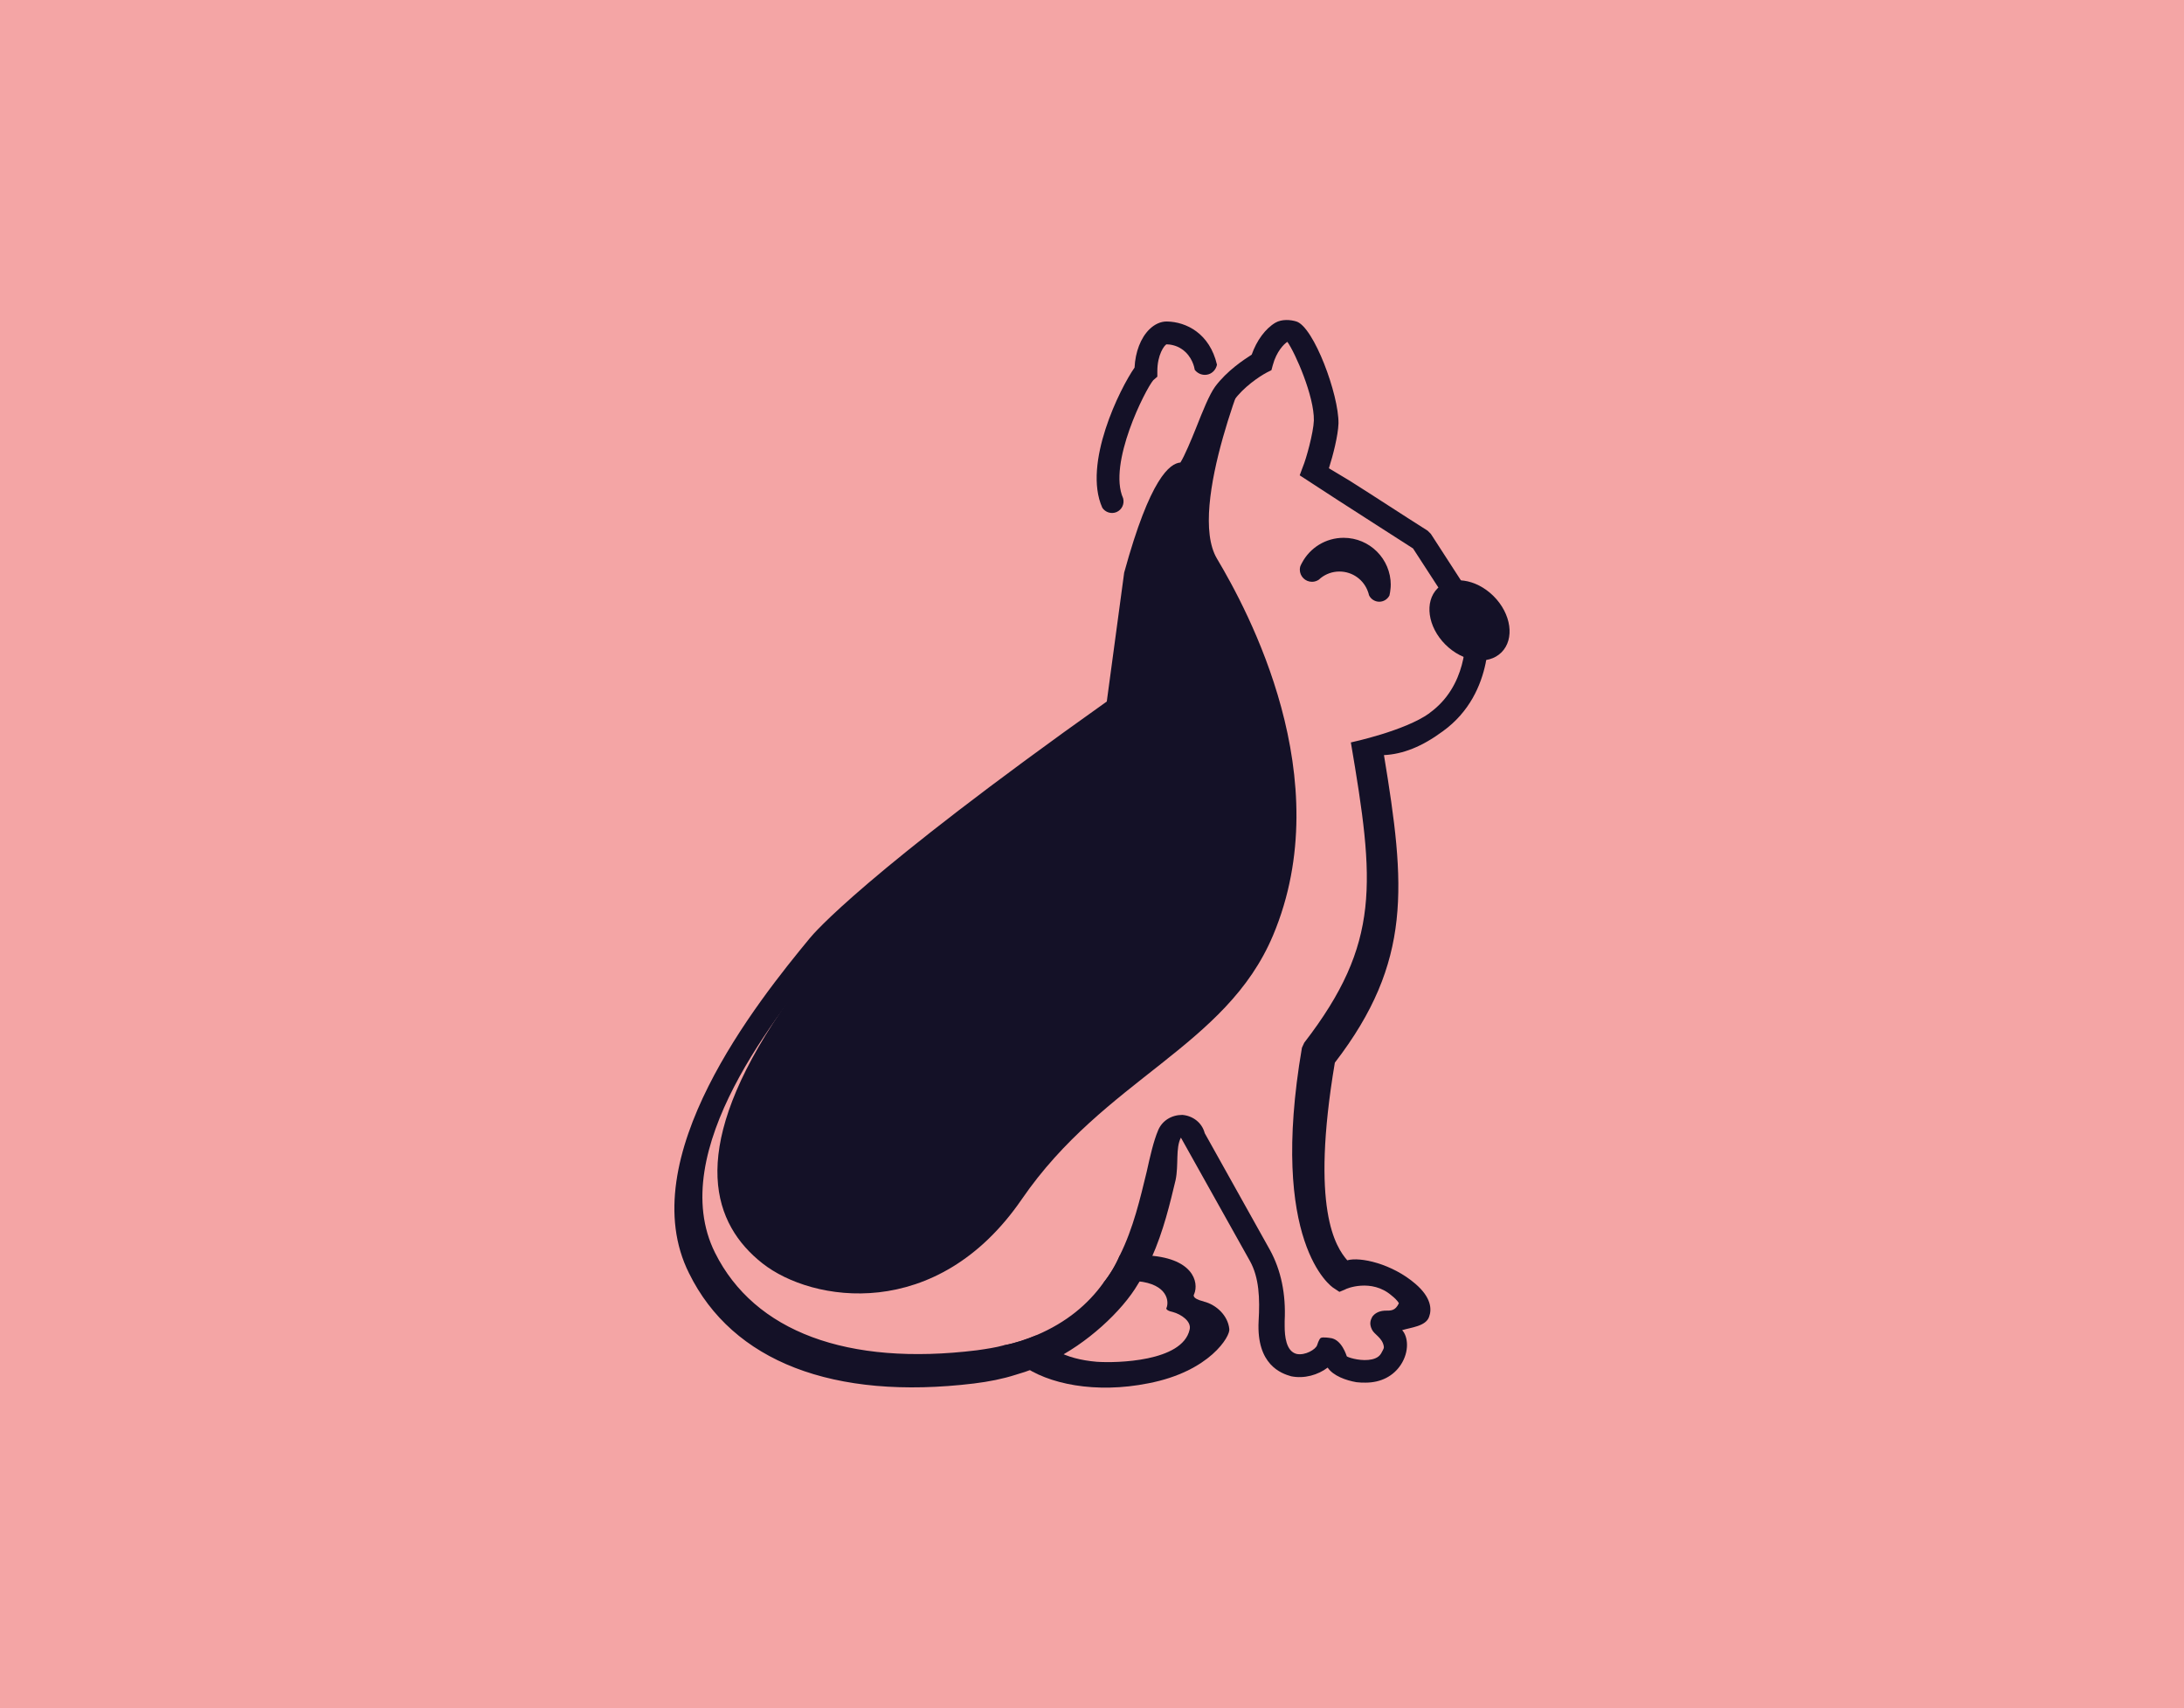
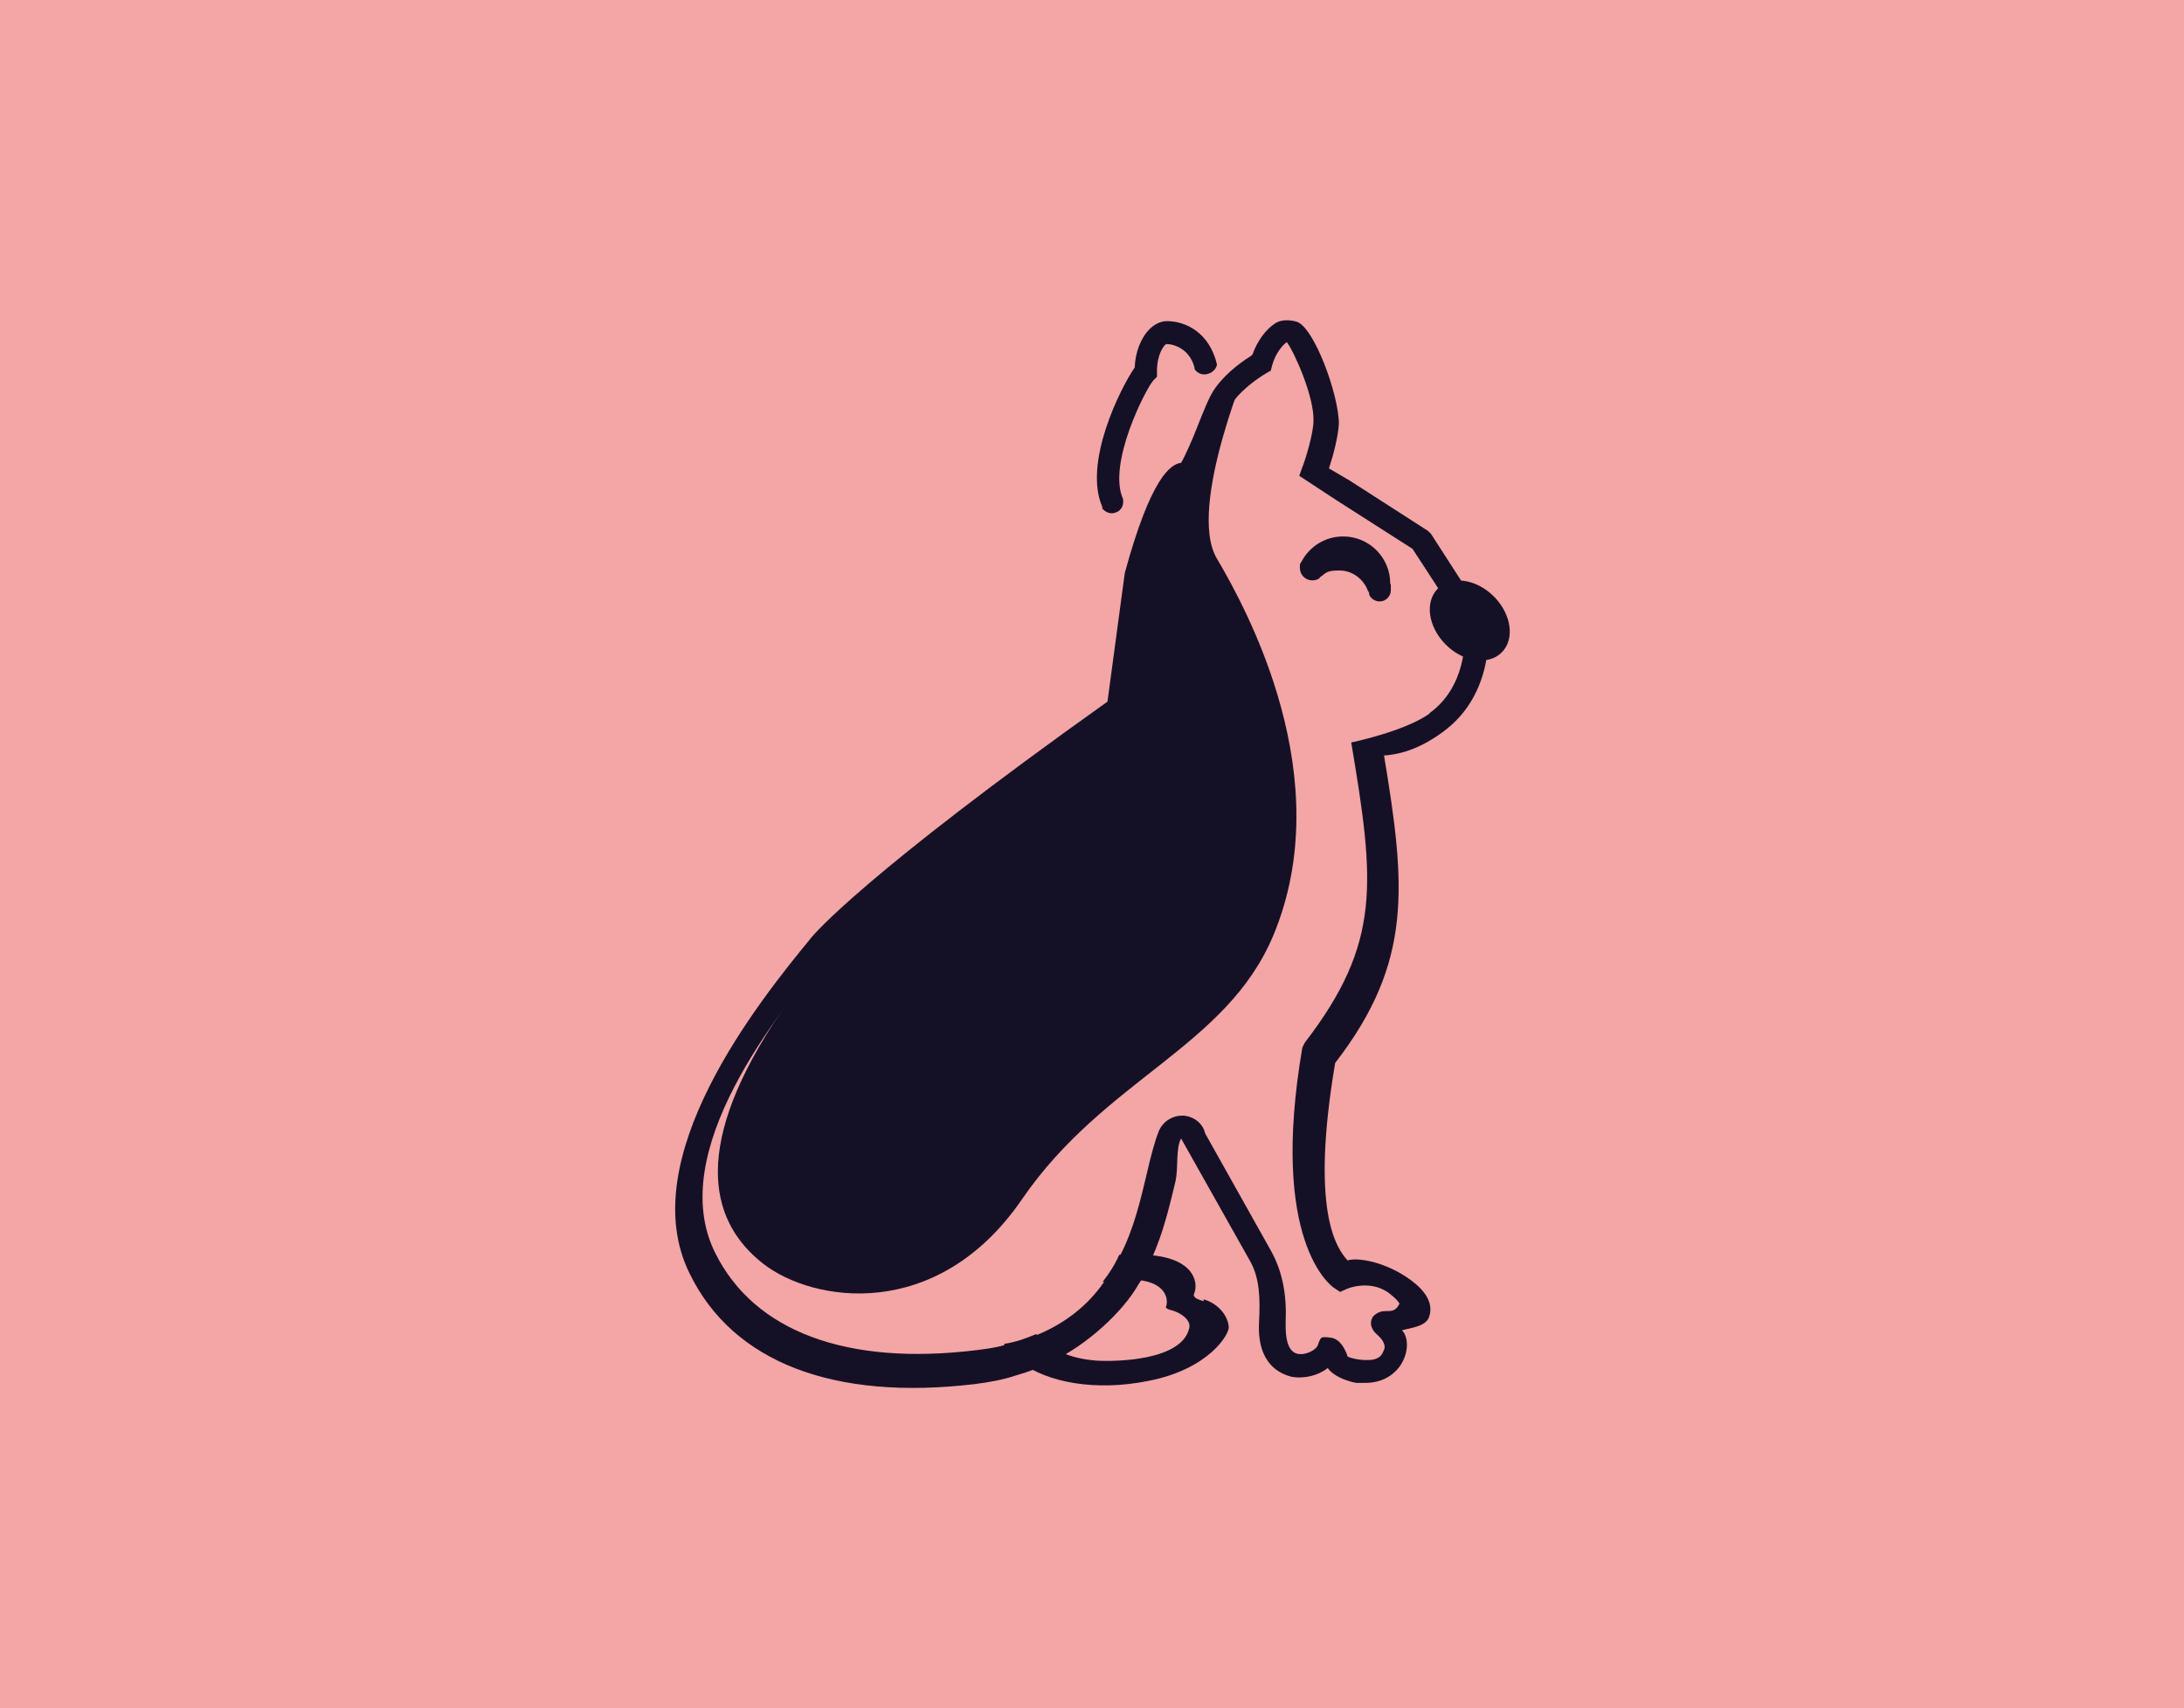
- <svg xmlns="http://www.w3.org/2000/svg" viewBox="0 0 353 276">
+ <svg xmlns="http://www.w3.org/2000/svg" version="1.1" viewBox="0 0 353 276">
  <defs>
    <style>
      .cls-1 {
        fill: #f4a5a5;
      }

      .cls-2 {
        fill: #141127;
      }
    </style>
  </defs>
-   <g id="Capa_3" data-name="Capa 3">
-     <rect class="cls-1" x="-20.33" y="-12.78" width="393.65" height="317.22" />
-   </g>
-   <g id="Capa_2" data-name="Capa 2">
-     <g>
-       <path class="cls-2" d="M178.16,82.05c-3.19-7.12,2.88-19.31,5.22-22.64.12-2.52.99-4.8,2.39-6.18.83-.82,1.82-1.27,2.78-1.27h.07c3.13.06,6.9,1.93,8.08,6.98-.15.73-.66,1.33-1.35,1.55-.8.26-1.7-.02-2.24-.71-.05-.34-.39-2.19-2.08-3.35-.93-.64-1.92-.77-2.49-.78-.35.15-1.49,1.68-1.48,4.37v.86s-.65.56-.65.56c-1.26,1.46-7.39,13.5-4.88,19.09.25.9-.2,1.86-1.06,2.23-.84.36-1.83.05-2.32-.72Z" />
-       <path class="cls-2" d="M240.51,100.85l-.3-.74c-2.96-4.58-5.91-9.16-8.94-13.82l-.52-.52c-4.21-2.66-8.35-5.39-12.56-8.05l-3.4-2.04c.66-2.07,1.48-5.25,1.55-7.24.07-4.65-3.99-15.59-6.8-16.48-.96-.3-2.36-.4-3.39.19-1.63.96-3.03,2.88-3.84,5.17-1.26.81-3.99,2.59-5.91,5.17-.96,1.33-1.99,3.92-3.1,6.72-.74,1.85-1.85,4.51-2.51,5.54-1.7.15-4.88,2.44-9.09,17.8l-2.81,20.83c-39.23,27.85-47.43,37.53-48.02,38.27-8.35,10.12-28.8,35.61-19.49,54.15,7.02,14.26,23.35,20.54,46.03,17.8,2.44-.3,4.65-.74,6.72-1.4,2.07-.59,3.99-1.33,5.69-2.22,5.76-2.73,11.55-8.05,14.13-12.48.89-1.33,1.55-2.73,2.14-4.14,1.99-4.43,3.03-8.94,3.92-12.63.52-2.51-.03-5.17.86-6.87l11.16,19.95c1.48,2.66,1.62,6.01,1.4,9.71-.37,7.09,3.7,8.47,5.25,8.91,2.14.44,4.36-.22,5.91-1.4.89,1.33,2.96,2.07,4.65,2.36.52.07,1.03.07,1.48.07,2.51,0,4.5-1.08,5.69-2.88,1.42-2.16,1.18-4.57.22-5.6,1.4-.44,3.85-.62,4.36-2.17.44-1.18.37-3.1-2.22-5.32-3.77-3.25-8.94-4.4-11.01-3.8-1.85-2.14-6-8.23-2.01-31.94,12.56-16.33,11.41-28.65,7.94-49.71,3.03-.15,6.11-1.34,9.51-3.85,8.72-6.28,7.31-17.29,7.31-17.36ZM231.05,115.26c-3.99,2.88-12.71,4.73-12.71,4.73,3.84,22.61,4.88,32.43-7.54,48.54l-.37.81c-5.39,31.47,4.73,38.64,5.17,38.86l.89.59.89-.37c.15-.15,4.29-1.85,7.54.96,1.03.81,1.18,1.26,1.18,1.26-.6,1.22-1.21,1.19-2.32,1.19-1.11.07-1.67.58-1.96.95-.22.44-.59,1.06-.08,2.09.37.81,1.68,1.32,1.92,2.71.05.31,0,.37-.44,1.18-.44.74-1.33.96-2.07,1.03-1.63.15-3.39-.45-3.47-.59-.04-.06-.81-2.81-2.73-2.96,0,0-1.16-.19-1.48,0-.28.17-.59,1.18-.59,1.18-.22.66-1.92,1.7-3.32,1.4-1.7-.44-1.92-2.88-1.92-4.51v-.81c.22-4.36-.59-8.2-2.36-11.45l-10.56-18.91c-.44-1.7-1.92-2.81-3.62-2.95-1.7,0-3.25.89-3.92,2.51-.74,1.77-1.26,4.06-1.85,6.72-1.03,4.21-2.14,9.09-4.36,13.52-.66,1.55-1.55,3.03-2.66,4.43-2.44,3.4-5.91,6.35-10.79,8.42-1.63.67-3.32,1.26-5.25,1.63-1.33.37-2.81.59-4.36.81-20.98,2.59-35.98-3.03-42.33-15.74-8.2-16.4,10.27-38.93,18.4-48.83.07-.07,8.57-9.97,47.73-37.75l.66-.44,2.96-22.16c1.92-7.02,4.65-13.74,5.98-14.85h.15c2.07,0,3.18-2.73,5.25-7.91.96-2.29,1.99-4.88,2.73-5.84,1.55-2.14,4.06-3.84,5.32-4.51l.74-.37.22-.81c.59-2.22,1.85-3.47,2.36-3.77,1.26,1.77,4.36,8.79,4.28,12.71-.07,1.99-1.26,6.28-1.77,7.46l-.52,1.4,6.13,3.99c4.06,2.59,8.13,5.25,12.19,7.83,2.88,4.43,5.69,8.79,8.5,13.08.07,1.7.22,9.16-5.84,13.52Z" />
-       <path class="cls-2" d="M224.78,94.52c0,.2,0,.4-.03.6-.03.38-.09.75-.17,1.11-.3.6-.93,1.02-1.65,1.02s-1.38-.44-1.66-1.06c-.04-.19-.09-.37-.16-.55-.67-1.91-2.48-3.27-4.62-3.27-1.14,0-2.18.39-3.01,1.04-.11.09-.22.18-.32.28h0c-.32.21-.69.34-1.1.34-1.09,0-1.97-.88-1.97-1.97,0-.19.03-.37.08-.54.09-.2.18-.4.29-.59,1.28-2.39,3.81-4.01,6.71-4.01,4.21,0,7.62,3.41,7.62,7.62Z" />
-       <path class="cls-2" d="M194.56,210.34c-2.14-.52-1.55-1.18-1.55-1.18.81-1.92-.15-5.98-7.98-6.28-1.18-.07-2.51-.07-4.06.07-.66,1.55-1.55,3.03-2.66,4.43,1.85-.3,3.32-.44,4.58-.37,5.47.15,6.13,2.96,5.69,4.29,0,0-.44.44.96.74,1.4.37,3.1,1.55,2.73,2.88-1.18,5.17-11.82,5.39-15,5.17-2.59-.22-4.8-.81-6.5-1.77-1.55-.67-2.66-1.63-3.25-2.51-1.63.67-3.32,1.26-5.25,1.63,0,.07.07.07.07.15.59,1.11,1.55,2.07,2.73,2.95,4.28,3.18,12.04,4.73,20.54,3.03,9.97-1.92,13.3-7.68,13.08-8.79-.22-2.14-2.07-3.92-4.14-4.43Z" />
-       <path class="cls-2" d="M202.34,57.36s-10.59,24.61-5.64,32.93c4.95,8.31,19.74,35.52,9.06,60.89-7.61,18.07-27.23,23.15-40.61,42.64-13.73,20-33.93,16.66-41.92,10.36-7.99-6.3-11.92-17.67,1.7-38.78,13.62-21.11,32.75-33.73,43.59-40.6,10.84-6.87,13.37-16.98,13.37-16.98l2.53-20.21,3.8-9.16,6.36-6.76,7.75-14.31Z" />
-       <ellipse class="cls-2" cx="237.52" cy="100.26" rx="5.52" ry="7.31" transform="translate(-1.33 197.32) rotate(-45)" />
+   <g>
+     <g id="Capa_1">
+       <g id="Capa_3">
+         <rect class="cls-1" x="-20.3" y="-12.8" width="393.7" height="317.2" />
+       </g>
+       <g id="Capa_2">
+         <g>
+           <path class="cls-2" d="M178.2,82c-3.2-7.1,2.9-19.3,5.2-22.6.1-2.5,1-4.8,2.4-6.2.8-.8,1.8-1.3,2.8-1.3h0c3.1,0,6.9,1.9,8.1,7-.1.7-.7,1.3-1.4,1.5-.8.3-1.7,0-2.2-.7,0-.3-.4-2.2-2.1-3.3-.9-.6-1.9-.8-2.5-.8-.4.2-1.5,1.7-1.5,4.4v.9l-.6.6c-1.3,1.5-7.4,13.5-4.9,19.1.2.9-.2,1.9-1.1,2.2-.8.4-1.8,0-2.3-.7h0Z" />
+           <path class="cls-2" d="M240.5,100.8l-.3-.7c-3-4.6-5.9-9.2-8.9-13.8l-.5-.5c-4.2-2.7-8.4-5.4-12.6-8.1l-3.4-2c.7-2.1,1.5-5.2,1.6-7.2,0-4.7-4-15.6-6.8-16.5-1-.3-2.4-.4-3.4.2-1.6,1-3,2.9-3.8,5.2-1.3.8-4,2.6-5.9,5.2-1,1.3-2,3.9-3.1,6.7-.7,1.8-1.9,4.5-2.5,5.5-1.7.2-4.9,2.4-9.1,17.8l-2.8,20.8c-39.2,27.9-47.4,37.5-48,38.3-8.3,10.1-28.8,35.6-19.5,54.2,7,14.3,23.3,20.5,46,17.8,2.4-.3,4.6-.7,6.7-1.4,2.1-.6,4-1.3,5.7-2.2,5.8-2.7,11.6-8.1,14.1-12.5.9-1.3,1.6-2.7,2.1-4.1,2-4.4,3-8.9,3.9-12.6.5-2.5,0-5.2.9-6.9l11.2,19.9c1.5,2.7,1.6,6,1.4,9.7-.4,7.1,3.7,8.5,5.2,8.9,2.1.4,4.4-.2,5.9-1.4.9,1.3,3,2.1,4.6,2.4.5,0,1,0,1.5,0,2.5,0,4.5-1.1,5.7-2.9,1.4-2.2,1.2-4.6.2-5.6,1.4-.4,3.9-.6,4.4-2.2.4-1.2.4-3.1-2.2-5.3-3.8-3.2-8.9-4.4-11-3.8-1.9-2.1-6-8.2-2-31.9,12.6-16.3,11.4-28.6,7.9-49.7,3-.2,6.1-1.3,9.5-3.8,8.7-6.3,7.3-17.3,7.3-17.4h0ZM231.1,115.3c-4,2.9-12.7,4.7-12.7,4.7,3.8,22.6,4.9,32.4-7.5,48.5l-.4.8c-5.4,31.5,4.7,38.6,5.2,38.9l.9.6.9-.4c.1-.1,4.3-1.9,7.5,1,1,.8,1.2,1.3,1.2,1.3-.6,1.2-1.2,1.2-2.3,1.2-1.1,0-1.7.6-2,.9-.2.4-.6,1.1,0,2.1.4.8,1.7,1.3,1.9,2.7,0,.3,0,.4-.4,1.2-.4.7-1.3,1-2.1,1-1.6.1-3.4-.4-3.5-.6,0,0-.8-2.8-2.7-3,0,0-1.2-.2-1.5,0-.3.2-.6,1.2-.6,1.2-.2.7-1.9,1.7-3.3,1.4-1.7-.4-1.9-2.9-1.9-4.5v-.8c.2-4.4-.6-8.2-2.4-11.4l-10.6-18.9c-.4-1.7-1.9-2.8-3.6-2.9-1.7,0-3.2.9-3.9,2.5-.7,1.8-1.3,4.1-1.9,6.7-1,4.2-2.1,9.1-4.4,13.5-.7,1.6-1.6,3-2.7,4.4-2.4,3.4-5.9,6.4-10.8,8.4-1.6.7-3.3,1.3-5.2,1.6-1.3.4-2.8.6-4.4.8-21,2.6-36-3-42.3-15.7-8.2-16.4,10.3-38.9,18.4-48.8,0,0,8.6-10,47.7-37.8l.7-.4,3-22.2c1.9-7,4.6-13.7,6-14.8h.1c2.1,0,3.2-2.7,5.2-7.9,1-2.3,2-4.9,2.7-5.8,1.6-2.1,4.1-3.8,5.3-4.5l.7-.4.2-.8c.6-2.2,1.9-3.5,2.4-3.8,1.3,1.8,4.4,8.8,4.3,12.7,0,2-1.3,6.3-1.8,7.5l-.5,1.4,6.1,4c4.1,2.6,8.1,5.2,12.2,7.8,2.9,4.4,5.7,8.8,8.5,13.1,0,1.7.2,9.2-5.8,13.5h0Z" />
+           <path class="cls-2" d="M224.8,94.5c0,.2,0,.4,0,.6,0,.4,0,.8-.2,1.1-.3.6-.9,1-1.6,1s-1.4-.4-1.7-1.1c0-.2,0-.4-.2-.6-.7-1.9-2.5-3.3-4.6-3.3s-2.2.4-3,1c-.1,0-.2.2-.3.3h0c-.3.2-.7.3-1.1.3-1.1,0-2-.9-2-2s0-.4,0-.5c0-.2.2-.4.3-.6,1.3-2.4,3.8-4,6.7-4,4.2,0,7.6,3.4,7.6,7.6h0Z" />
+           <path class="cls-2" d="M194.6,210.3c-2.1-.5-1.6-1.2-1.6-1.2.8-1.9-.1-6-8-6.3-1.2,0-2.5,0-4.1,0-.7,1.6-1.6,3-2.7,4.4,1.9-.3,3.3-.4,4.6-.4,5.5.1,6.1,3,5.7,4.3,0,0-.4.4,1,.7,1.4.4,3.1,1.6,2.7,2.9-1.2,5.2-11.8,5.4-15,5.2-2.6-.2-4.8-.8-6.5-1.8-1.6-.7-2.7-1.6-3.2-2.5-1.6.7-3.3,1.3-5.2,1.6,0,0,0,0,0,.1.6,1.1,1.6,2.1,2.7,2.9,4.3,3.2,12,4.7,20.5,3,10-1.9,13.3-7.7,13.1-8.8-.2-2.1-2.1-3.9-4.1-4.4h0Z" />
+           <path class="cls-2" d="M202.3,57.4s-10.6,24.6-5.6,32.9c4.9,8.3,19.7,35.5,9.1,60.9-7.6,18.1-27.2,23.1-40.6,42.6-13.7,20-33.9,16.7-41.9,10.4-8-6.3-11.9-17.7,1.7-38.8s32.8-33.7,43.6-40.6,13.4-17,13.4-17l2.5-20.2,3.8-9.2,6.4-6.8,7.8-14.3h0Z" />
+           <ellipse class="cls-2" cx="237.5" cy="100.3" rx="5.5" ry="7.3" transform="translate(-1.3 197.3) rotate(-45)" />
+         </g>
+       </g>
    </g>
  </g>
</svg>
